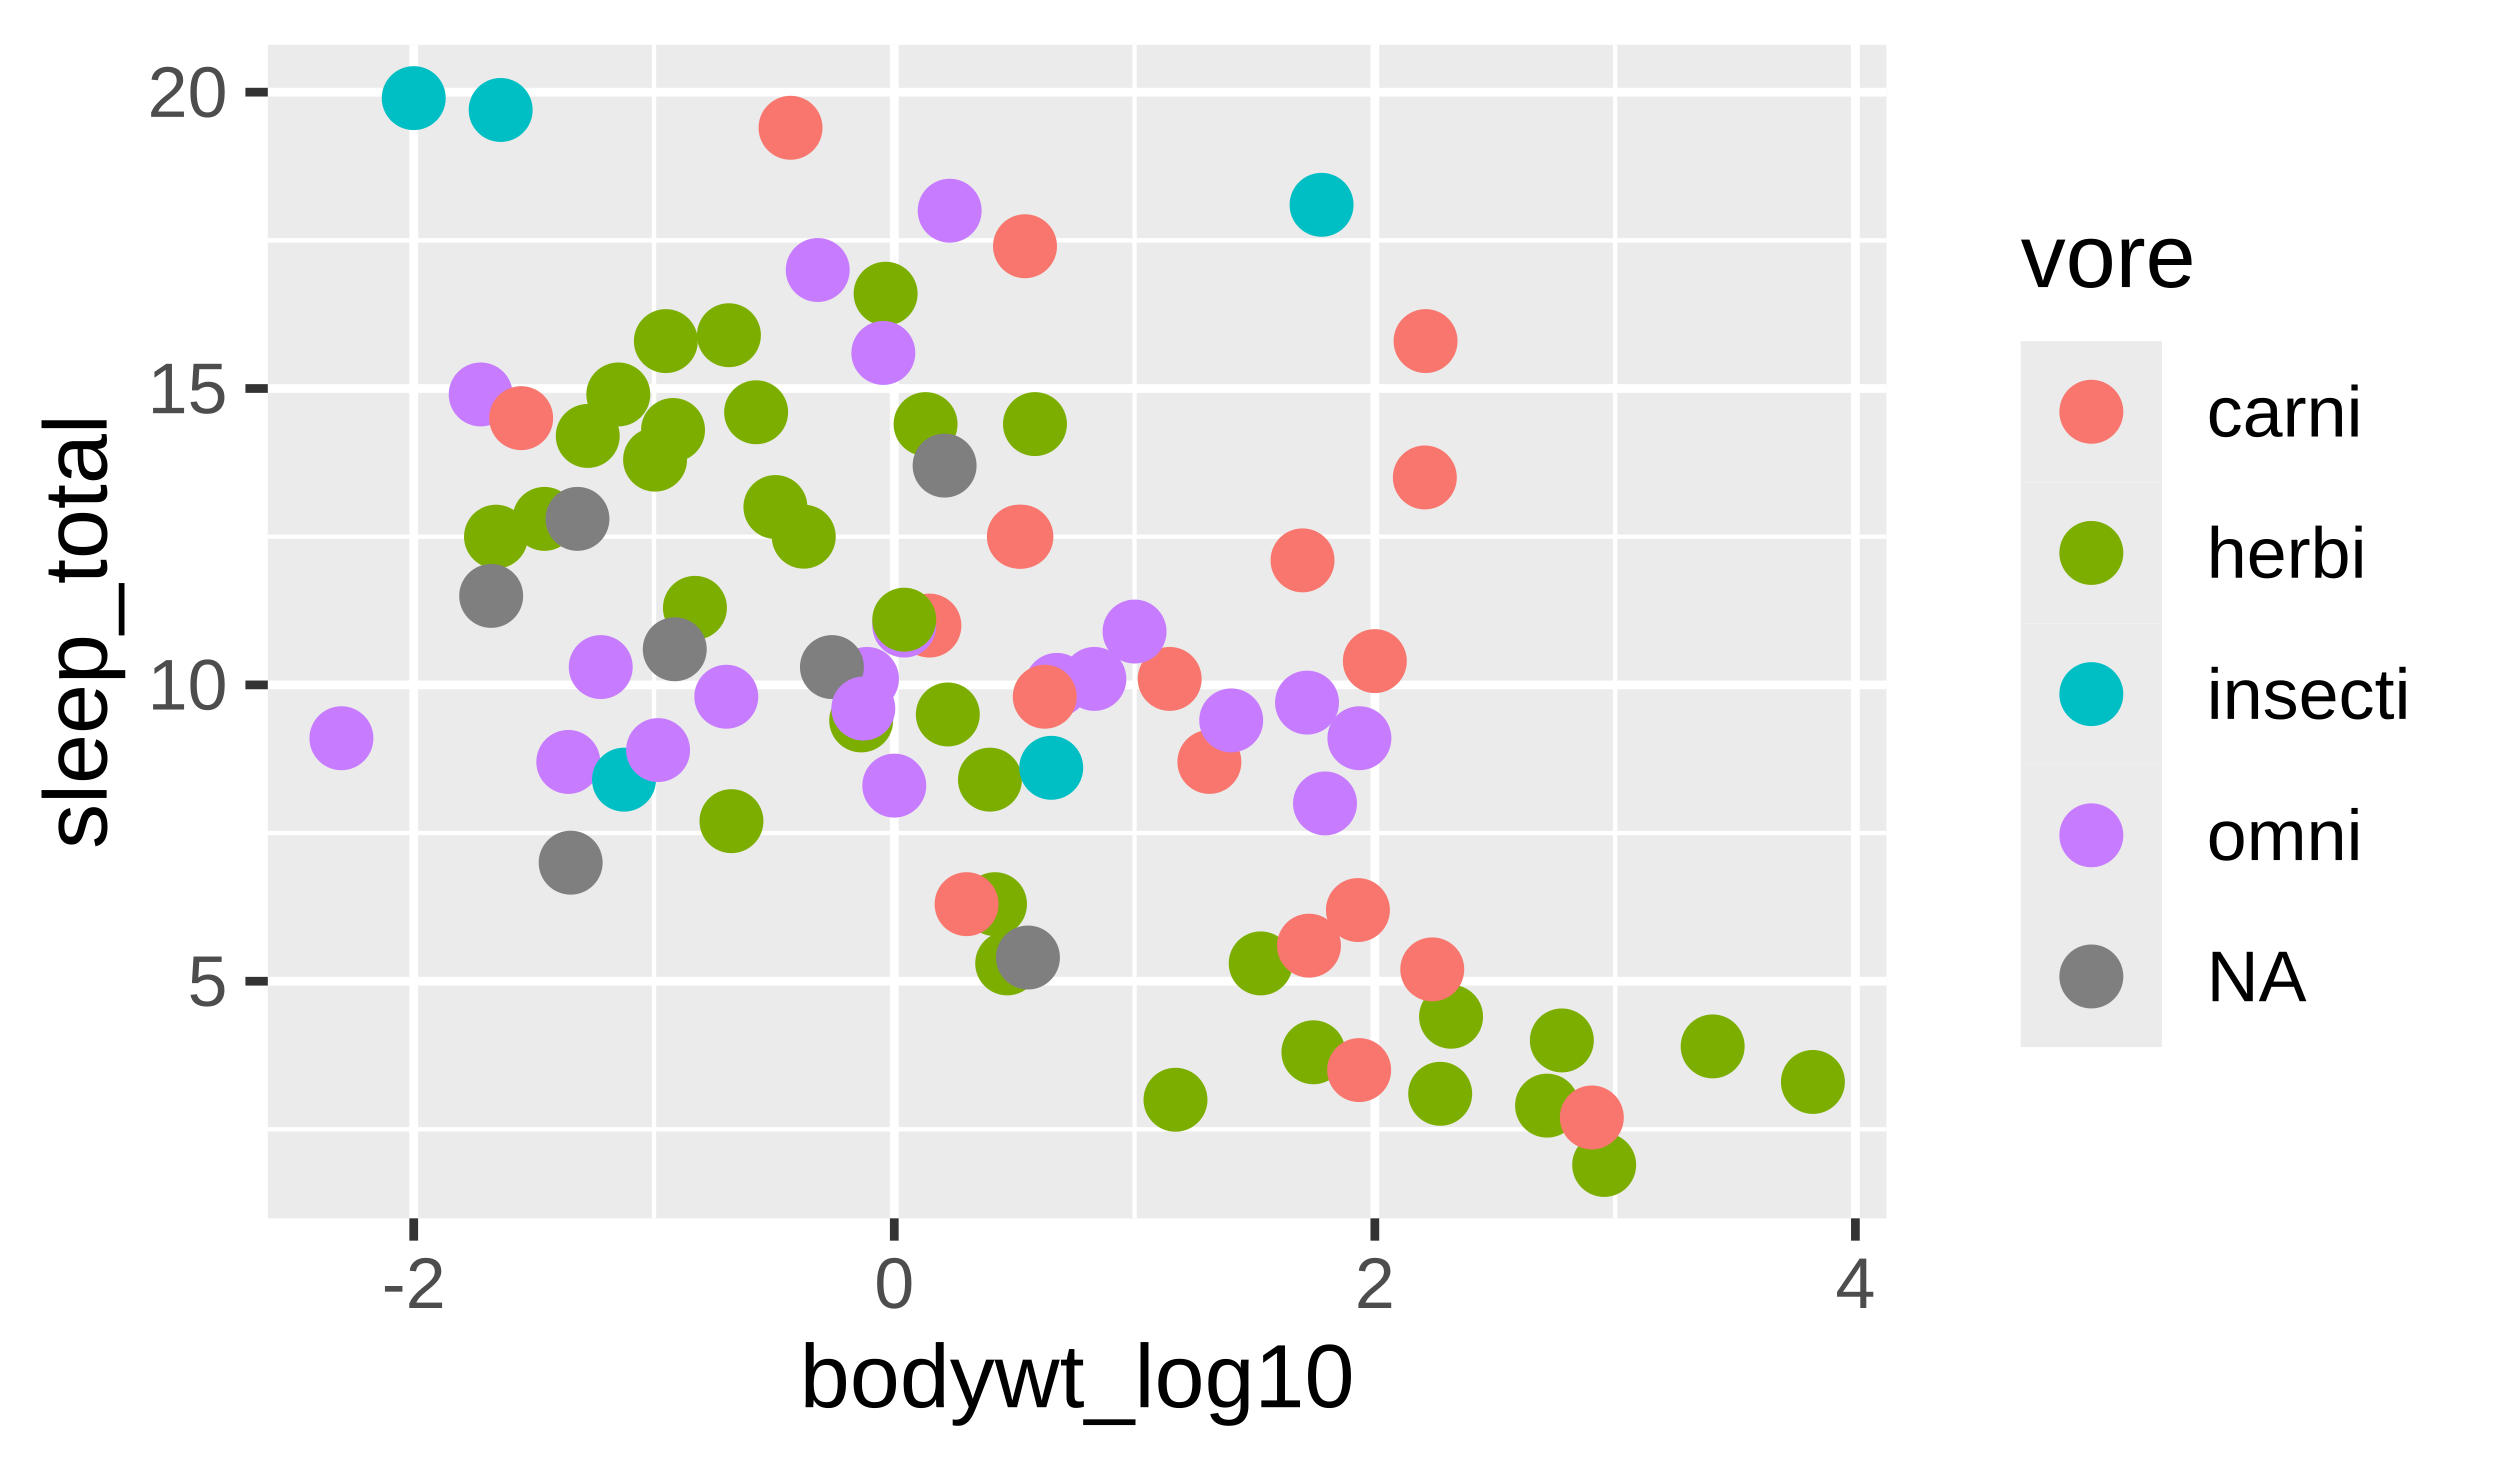
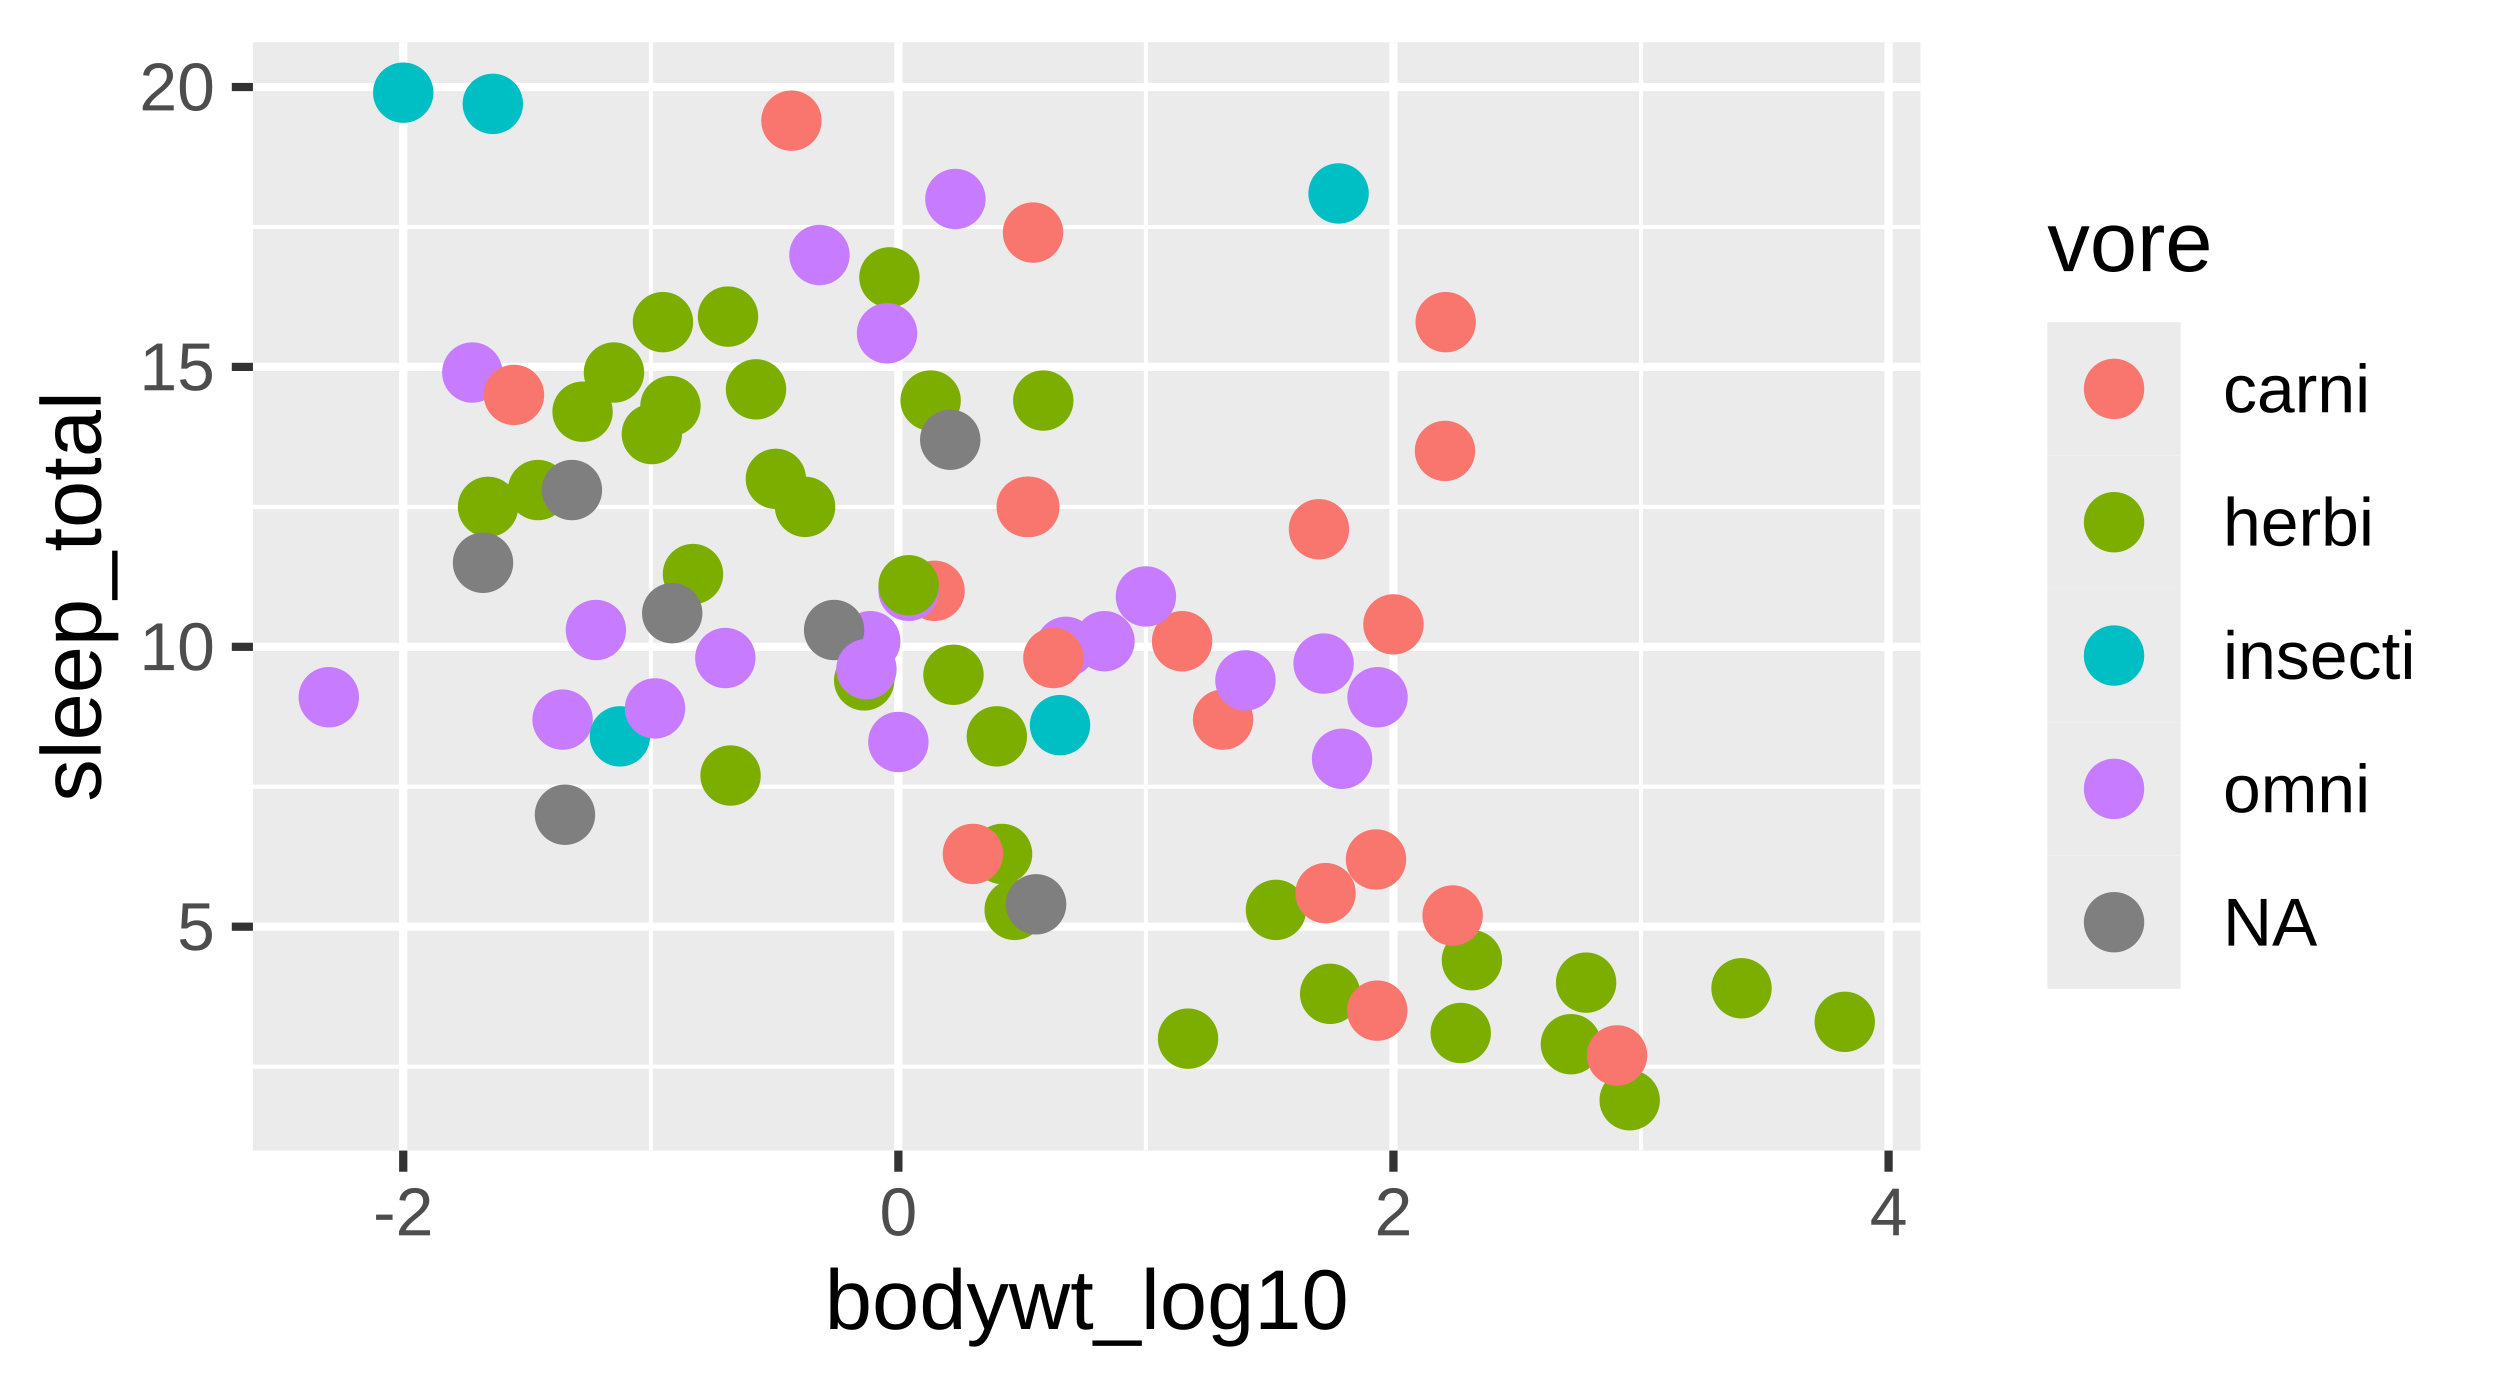
- <svg xmlns="http://www.w3.org/2000/svg" width="306.00pt" height="180.00pt" viewBox="0 0 306.00 180.00">
+ <svg xmlns="http://www.w3.org/2000/svg" width="324.00pt" height="180.00pt" viewBox="0 0 324.00 180.00">
  <g class="svglite">
    <defs>
      <style type="text/css">
    .svglite line, .svglite polyline, .svglite polygon, .svglite path, .svglite rect, .svglite circle {
      fill: none;
      stroke: #000000;
      stroke-linecap: round;
      stroke-linejoin: round;
      stroke-miterlimit: 10.00;
    }
    .svglite text {
      white-space: pre;
    }
    .svglite g.glyphgroup path {
      fill: inherit;
      stroke: none;
    }
  </style>
    </defs>
    <rect width="100%" height="100%" style="stroke: none; fill: #FFFFFF;" />
    <defs>
-       <clipPath id="cpMC4wMHwzMDYuMDB8MC4wMHwxODAuMDA=">
-         <rect x="0.00" y="0.00" width="306.00" height="180.00" />
+       <clipPath id="cpMC4wMHwzMjQuMDB8MC4wMHwxODAuMDA=">
+         <rect x="0.00" y="0.00" width="324.00" height="180.00" />
      </clipPath>
    </defs>
-     <g clip-path="url(#cpMC4wMHwzMDYuMDB8MC4wMHwxODAuMDA=)">
-       <rect x="0.00" y="0.00" width="306.00" height="180.00" style="stroke-width: 1.07; stroke: #FFFFFF; fill: #FFFFFF;" />
+     <g clip-path="url(#cpMC4wMHwzMjQuMDB8MC4wMHwxODAuMDA=)">
+       <rect x="0.00" y="0.00" width="324.00" height="180.00" style="stroke-width: 1.07; stroke: #FFFFFF; fill: #FFFFFF;" />
    </g>
    <defs>
-       <clipPath id="cpMzIuNzh8MjMwLjkxfDUuNDh8MTQ5LjEy">
-         <rect x="32.78" y="5.48" width="198.12" height="143.64" />
+       <clipPath id="cpMzIuNzh8MjQ4LjkxfDUuNDh8MTQ5LjEy">
+         <rect x="32.78" y="5.48" width="216.12" height="143.64" />
      </clipPath>
    </defs>
-     <g clip-path="url(#cpMzIuNzh8MjMwLjkxfDUuNDh8MTQ5LjEy)">
-       <rect x="32.78" y="5.48" width="198.12" height="143.64" style="stroke-width: 1.07; stroke: none; fill: #EBEBEB;" />
-       <polyline points="32.78,138.23 230.91,138.23 " style="stroke-width: 0.53; stroke: #FFFFFF; stroke-linecap: butt;" />
-       <polyline points="32.78,101.96 230.91,101.96 " style="stroke-width: 0.53; stroke: #FFFFFF; stroke-linecap: butt;" />
-       <polyline points="32.78,65.69 230.91,65.69 " style="stroke-width: 0.53; stroke: #FFFFFF; stroke-linecap: butt;" />
-       <polyline points="32.78,29.42 230.91,29.42 " style="stroke-width: 0.53; stroke: #FFFFFF; stroke-linecap: butt;" />
-       <polyline points="80.05,149.12 80.05,5.48 " style="stroke-width: 0.53; stroke: #FFFFFF; stroke-linecap: butt;" />
-       <polyline points="138.87,149.12 138.87,5.48 " style="stroke-width: 0.53; stroke: #FFFFFF; stroke-linecap: butt;" />
-       <polyline points="197.69,149.12 197.69,5.48 " style="stroke-width: 0.53; stroke: #FFFFFF; stroke-linecap: butt;" />
-       <polyline points="32.78,120.10 230.91,120.10 " style="stroke-width: 1.07; stroke: #FFFFFF; stroke-linecap: butt;" />
-       <polyline points="32.78,83.83 230.91,83.83 " style="stroke-width: 1.07; stroke: #FFFFFF; stroke-linecap: butt;" />
-       <polyline points="32.78,47.55 230.91,47.55 " style="stroke-width: 1.07; stroke: #FFFFFF; stroke-linecap: butt;" />
-       <polyline points="32.78,11.28 230.91,11.28 " style="stroke-width: 1.07; stroke: #FFFFFF; stroke-linecap: butt;" />
-       <polyline points="50.64,149.12 50.64,5.48 " style="stroke-width: 1.07; stroke: #FFFFFF; stroke-linecap: butt;" />
-       <polyline points="109.46,149.12 109.46,5.48 " style="stroke-width: 1.07; stroke: #FFFFFF; stroke-linecap: butt;" />
-       <polyline points="168.28,149.12 168.28,5.48 " style="stroke-width: 1.07; stroke: #FFFFFF; stroke-linecap: butt;" />
-       <polyline points="227.10,149.12 227.10,5.48 " style="stroke-width: 1.07; stroke: #FFFFFF; stroke-linecap: butt;" />
-       <circle cx="159.43" cy="68.59" r="3.56" style="stroke-width: 0.71; stroke: #F8766D; fill: #F8766D;" />
-       <circle cx="100.09" cy="33.05" r="3.56" style="stroke-width: 0.71; stroke: #C77CFF; fill: #C77CFF;" />
-       <circle cx="113.29" cy="51.91" r="3.56" style="stroke-width: 0.71; stroke: #7CAE00; fill: #7CAE00;" />
-       <circle cx="58.84" cy="48.28" r="3.56" style="stroke-width: 0.71; stroke: #C77CFF; fill: #C77CFF;" />
-       <circle cx="191.17" cy="127.35" r="3.56" style="stroke-width: 0.71; stroke: #7CAE00; fill: #7CAE00;" />
-       <circle cx="126.68" cy="51.91" r="3.56" style="stroke-width: 0.71; stroke: #7CAE00; fill: #7CAE00;" />
-       <circle cx="148.03" cy="93.26" r="3.56" style="stroke-width: 0.71; stroke: #F8766D; fill: #F8766D;" />
-       <circle cx="69.85" cy="105.59" r="3.56" style="stroke-width: 0.71; stroke: #7F7F7F; fill: #7F7F7F;" />
-       <circle cx="143.17" cy="83.10" r="3.56" style="stroke-width: 0.71; stroke: #F8766D; fill: #F8766D;" />
-       <circle cx="143.88" cy="134.61" r="3.56" style="stroke-width: 0.71; stroke: #7CAE00; fill: #7CAE00;" />
-       <circle cx="154.31" cy="117.92" r="3.56" style="stroke-width: 0.71; stroke: #7CAE00; fill: #7CAE00;" />
-       <circle cx="105.41" cy="88.18" r="3.56" style="stroke-width: 0.71; stroke: #7CAE00; fill: #7CAE00;" />
-       <circle cx="129.36" cy="83.83" r="3.56" style="stroke-width: 0.71; stroke: #C77CFF; fill: #C77CFF;" />
-       <circle cx="98.38" cy="65.69" r="3.56" style="stroke-width: 0.71; stroke: #7CAE00; fill: #7CAE00;" />
-       <circle cx="73.53" cy="81.65" r="3.56" style="stroke-width: 0.71; stroke: #C77CFF; fill: #C77CFF;" />
-       <circle cx="109.46" cy="96.16" r="3.56" style="stroke-width: 0.71; stroke: #C77CFF; fill: #C77CFF;" />
-       <circle cx="41.79" cy="90.36" r="3.56" style="stroke-width: 0.71; stroke: #C77CFF; fill: #C77CFF;" />
-       <circle cx="125.46" cy="30.14" r="3.56" style="stroke-width: 0.71; stroke: #F8766D; fill: #F8766D;" />
-       <circle cx="123.28" cy="117.92" r="3.56" style="stroke-width: 0.71; stroke: #7CAE00; fill: #7CAE00;" />
-       <circle cx="116.24" cy="25.79" r="3.56" style="stroke-width: 0.71; stroke: #C77CFF; fill: #C77CFF;" />
-       <circle cx="209.63" cy="128.08" r="3.56" style="stroke-width: 0.71; stroke: #7CAE00; fill: #7CAE00;" />
-       <circle cx="61.28" cy="13.46" r="3.56" style="stroke-width: 0.71; stroke: #00BFC4; fill: #00BFC4;" />
-       <circle cx="189.36" cy="135.33" r="3.56" style="stroke-width: 0.71; stroke: #7CAE00; fill: #7CAE00;" />
-       <circle cx="176.28" cy="133.88" r="3.56" style="stroke-width: 0.71; stroke: #7CAE00; fill: #7CAE00;" />
-       <circle cx="106.12" cy="83.10" r="3.56" style="stroke-width: 0.71; stroke: #C77CFF; fill: #C77CFF;" />
-       <circle cx="138.87" cy="77.30" r="3.56" style="stroke-width: 0.71; stroke: #C77CFF; fill: #C77CFF;" />
-       <circle cx="75.68" cy="48.28" r="3.56" style="stroke-width: 0.71; stroke: #7CAE00; fill: #7CAE00;" />
-       <circle cx="124.71" cy="65.69" r="3.56" style="stroke-width: 0.71; stroke: #F8766D; fill: #F8766D;" />
-       <circle cx="88.90" cy="85.28" r="3.56" style="stroke-width: 0.71; stroke: #C77CFF; fill: #C77CFF;" />
-       <circle cx="196.35" cy="142.59" r="3.56" style="stroke-width: 0.71; stroke: #7CAE00; fill: #7CAE00;" />
-       <circle cx="194.84" cy="136.78" r="3.56" style="stroke-width: 0.71; stroke: #F8766D; fill: #F8766D;" />
-       <circle cx="166.21" cy="111.39" r="3.56" style="stroke-width: 0.71; stroke: #F8766D; fill: #F8766D;" />
-       <circle cx="121.79" cy="110.67" r="3.56" style="stroke-width: 0.71; stroke: #7CAE00; fill: #7CAE00;" />
-       <circle cx="162.18" cy="98.34" r="3.56" style="stroke-width: 0.71; stroke: #C77CFF; fill: #C77CFF;" />
-       <circle cx="116.01" cy="87.45" r="3.56" style="stroke-width: 0.71; stroke: #7CAE00; fill: #7CAE00;" />
-       <circle cx="221.90" cy="132.43" r="3.56" style="stroke-width: 0.71; stroke: #7CAE00; fill: #7CAE00;" />
-       <circle cx="96.76" cy="15.64" r="3.56" style="stroke-width: 0.71; stroke: #F8766D; fill: #F8766D;" />
-       <circle cx="133.95" cy="83.10" r="3.56" style="stroke-width: 0.71; stroke: #C77CFF; fill: #C77CFF;" />
-       <circle cx="71.94" cy="53.36" r="3.56" style="stroke-width: 0.71; stroke: #7CAE00; fill: #7CAE00;" />
-       <circle cx="82.38" cy="52.63" r="3.56" style="stroke-width: 0.71; stroke: #7CAE00; fill: #7CAE00;" />
-       <circle cx="66.64" cy="63.51" r="3.56" style="stroke-width: 0.71; stroke: #7CAE00; fill: #7CAE00;" />
-       <circle cx="60.71" cy="65.69" r="3.56" style="stroke-width: 0.71; stroke: #7CAE00; fill: #7CAE00;" />
-       <circle cx="50.64" cy="12.01" r="3.56" style="stroke-width: 0.71; stroke: #00BFC4; fill: #00BFC4;" />
-       <circle cx="92.55" cy="50.46" r="3.56" style="stroke-width: 0.71; stroke: #7CAE00; fill: #7CAE00;" />
-       <circle cx="113.76" cy="76.57" r="3.56" style="stroke-width: 0.71; stroke: #F8766D; fill: #F8766D;" />
-       <circle cx="89.53" cy="100.51" r="3.56" style="stroke-width: 0.71; stroke: #7CAE00; fill: #7CAE00;" />
-       <circle cx="63.79" cy="51.18" r="3.56" style="stroke-width: 0.71; stroke: #F8766D; fill: #F8766D;" />
-       <circle cx="121.17" cy="95.43" r="3.56" style="stroke-width: 0.71; stroke: #7CAE00; fill: #7CAE00;" />
-       <circle cx="160.76" cy="128.80" r="3.56" style="stroke-width: 0.71; stroke: #7CAE00; fill: #7CAE00;" />
-       <circle cx="159.98" cy="86.00" r="3.56" style="stroke-width: 0.71; stroke: #C77CFF; fill: #C77CFF;" />
-       <circle cx="174.49" cy="41.75" r="3.56" style="stroke-width: 0.71; stroke: #F8766D; fill: #F8766D;" />
-       <circle cx="168.28" cy="80.92" r="3.56" style="stroke-width: 0.71; stroke: #F8766D; fill: #F8766D;" />
-       <circle cx="174.40" cy="58.44" r="3.56" style="stroke-width: 0.71; stroke: #F8766D; fill: #F8766D;" />
-       <circle cx="150.70" cy="88.18" r="3.56" style="stroke-width: 0.71; stroke: #C77CFF; fill: #C77CFF;" />
-       <circle cx="101.83" cy="81.65" r="3.56" style="stroke-width: 0.71; stroke: #7F7F7F; fill: #7F7F7F;" />
-       <circle cx="110.68" cy="76.57" r="3.56" style="stroke-width: 0.71; stroke: #C77CFF; fill: #C77CFF;" />
-       <circle cx="60.12" cy="72.94" r="3.56" style="stroke-width: 0.71; stroke: #7F7F7F; fill: #7F7F7F;" />
-       <circle cx="115.62" cy="56.99" r="3.56" style="stroke-width: 0.71; stroke: #7F7F7F; fill: #7F7F7F;" />
-       <circle cx="166.36" cy="130.98" r="3.56" style="stroke-width: 0.71; stroke: #F8766D; fill: #F8766D;" />
-       <circle cx="160.22" cy="115.75" r="3.56" style="stroke-width: 0.71; stroke: #F8766D; fill: #F8766D;" />
-       <circle cx="110.68" cy="75.85" r="3.56" style="stroke-width: 0.71; stroke: #7CAE00; fill: #7CAE00;" />
-       <circle cx="161.76" cy="25.07" r="3.56" style="stroke-width: 0.71; stroke: #00BFC4; fill: #00BFC4;" />
-       <circle cx="125.82" cy="117.20" r="3.56" style="stroke-width: 0.71; stroke: #7F7F7F; fill: #7F7F7F;" />
-       <circle cx="94.91" cy="62.06" r="3.56" style="stroke-width: 0.71; stroke: #7CAE00; fill: #7CAE00;" />
-       <circle cx="69.56" cy="93.26" r="3.56" style="stroke-width: 0.71; stroke: #C77CFF; fill: #C77CFF;" />
-       <circle cx="105.67" cy="86.73" r="3.56" style="stroke-width: 0.71; stroke: #C77CFF; fill: #C77CFF;" />
-       <circle cx="76.38" cy="95.43" r="3.56" style="stroke-width: 0.71; stroke: #00BFC4; fill: #00BFC4;" />
-       <circle cx="85.06" cy="74.40" r="3.56" style="stroke-width: 0.71; stroke: #7CAE00; fill: #7CAE00;" />
-       <circle cx="82.59" cy="79.47" r="3.56" style="stroke-width: 0.71; stroke: #7F7F7F; fill: #7F7F7F;" />
-       <circle cx="108.40" cy="35.95" r="3.56" style="stroke-width: 0.71; stroke: #7CAE00; fill: #7CAE00;" />
-       <circle cx="80.18" cy="56.26" r="3.56" style="stroke-width: 0.71; stroke: #7CAE00; fill: #7CAE00;" />
-       <circle cx="89.22" cy="41.03" r="3.56" style="stroke-width: 0.71; stroke: #7CAE00; fill: #7CAE00;" />
-       <circle cx="70.68" cy="63.51" r="3.56" style="stroke-width: 0.71; stroke: #7F7F7F; fill: #7F7F7F;" />
-       <circle cx="166.39" cy="90.36" r="3.56" style="stroke-width: 0.71; stroke: #C77CFF; fill: #C77CFF;" />
-       <circle cx="128.67" cy="93.98" r="3.56" style="stroke-width: 0.71; stroke: #00BFC4; fill: #00BFC4;" />
-       <circle cx="81.50" cy="41.75" r="3.56" style="stroke-width: 0.71; stroke: #7CAE00; fill: #7CAE00;" />
-       <circle cx="177.61" cy="124.45" r="3.56" style="stroke-width: 0.71; stroke: #7CAE00; fill: #7CAE00;" />
-       <circle cx="108.12" cy="43.20" r="3.56" style="stroke-width: 0.71; stroke: #C77CFF; fill: #C77CFF;" />
-       <circle cx="80.55" cy="91.81" r="3.56" style="stroke-width: 0.71; stroke: #C77CFF; fill: #C77CFF;" />
-       <circle cx="175.31" cy="118.65" r="3.56" style="stroke-width: 0.71; stroke: #F8766D; fill: #F8766D;" />
-       <circle cx="118.31" cy="110.67" r="3.56" style="stroke-width: 0.71; stroke: #F8766D; fill: #F8766D;" />
-       <circle cx="125.02" cy="65.69" r="3.56" style="stroke-width: 0.71; stroke: #F8766D; fill: #F8766D;" />
-       <circle cx="127.88" cy="85.28" r="3.56" style="stroke-width: 0.71; stroke: #F8766D; fill: #F8766D;" />
+     <g clip-path="url(#cpMzIuNzh8MjQ4LjkxfDUuNDh8MTQ5LjEy)">
+       <rect x="32.78" y="5.48" width="216.12" height="143.64" style="stroke-width: 1.07; stroke: none; fill: #EBEBEB;" />
+       <polyline points="32.78,138.23 248.91,138.23 " style="stroke-width: 0.53; stroke: #FFFFFF; stroke-linecap: butt;" />
+       <polyline points="32.78,101.96 248.91,101.96 " style="stroke-width: 0.53; stroke: #FFFFFF; stroke-linecap: butt;" />
+       <polyline points="32.78,65.69 248.91,65.69 " style="stroke-width: 0.53; stroke: #FFFFFF; stroke-linecap: butt;" />
+       <polyline points="32.78,29.42 248.91,29.42 " style="stroke-width: 0.53; stroke: #FFFFFF; stroke-linecap: butt;" />
+       <polyline points="84.35,149.12 84.35,5.48 " style="stroke-width: 0.53; stroke: #FFFFFF; stroke-linecap: butt;" />
+       <polyline points="148.51,149.12 148.51,5.48 " style="stroke-width: 0.53; stroke: #FFFFFF; stroke-linecap: butt;" />
+       <polyline points="212.68,149.12 212.68,5.48 " style="stroke-width: 0.53; stroke: #FFFFFF; stroke-linecap: butt;" />
+       <polyline points="32.78,120.10 248.91,120.10 " style="stroke-width: 1.07; stroke: #FFFFFF; stroke-linecap: butt;" />
+       <polyline points="32.78,83.83 248.91,83.83 " style="stroke-width: 1.07; stroke: #FFFFFF; stroke-linecap: butt;" />
+       <polyline points="32.78,47.55 248.91,47.55 " style="stroke-width: 1.07; stroke: #FFFFFF; stroke-linecap: butt;" />
+       <polyline points="32.78,11.28 248.91,11.28 " style="stroke-width: 1.07; stroke: #FFFFFF; stroke-linecap: butt;" />
+       <polyline points="52.26,149.12 52.26,5.48 " style="stroke-width: 1.07; stroke: #FFFFFF; stroke-linecap: butt;" />
+       <polyline points="116.43,149.12 116.43,5.48 " style="stroke-width: 1.07; stroke: #FFFFFF; stroke-linecap: butt;" />
+       <polyline points="180.59,149.12 180.59,5.48 " style="stroke-width: 1.07; stroke: #FFFFFF; stroke-linecap: butt;" />
+       <polyline points="244.76,149.12 244.76,5.48 " style="stroke-width: 1.07; stroke: #FFFFFF; stroke-linecap: butt;" />
+       <circle cx="170.94" cy="68.59" r="3.56" style="stroke-width: 0.71; stroke: #F8766D; fill: #F8766D;" />
+       <circle cx="106.20" cy="33.05" r="3.56" style="stroke-width: 0.71; stroke: #C77CFF; fill: #C77CFF;" />
+       <circle cx="120.61" cy="51.91" r="3.56" style="stroke-width: 0.71; stroke: #7CAE00; fill: #7CAE00;" />
+       <circle cx="61.21" cy="48.28" r="3.56" style="stroke-width: 0.71; stroke: #C77CFF; fill: #C77CFF;" />
+       <circle cx="205.56" cy="127.35" r="3.56" style="stroke-width: 0.71; stroke: #7CAE00; fill: #7CAE00;" />
+       <circle cx="135.21" cy="51.91" r="3.56" style="stroke-width: 0.71; stroke: #7CAE00; fill: #7CAE00;" />
+       <circle cx="158.51" cy="93.26" r="3.56" style="stroke-width: 0.71; stroke: #F8766D; fill: #F8766D;" />
+       <circle cx="73.22" cy="105.59" r="3.56" style="stroke-width: 0.71; stroke: #7F7F7F; fill: #7F7F7F;" />
+       <circle cx="153.20" cy="83.10" r="3.56" style="stroke-width: 0.71; stroke: #F8766D; fill: #F8766D;" />
+       <circle cx="153.97" cy="134.61" r="3.56" style="stroke-width: 0.71; stroke: #7CAE00; fill: #7CAE00;" />
+       <circle cx="165.36" cy="117.92" r="3.56" style="stroke-width: 0.71; stroke: #7CAE00; fill: #7CAE00;" />
+       <circle cx="112.00" cy="88.18" r="3.56" style="stroke-width: 0.71; stroke: #7CAE00; fill: #7CAE00;" />
+       <circle cx="138.14" cy="83.83" r="3.56" style="stroke-width: 0.71; stroke: #C77CFF; fill: #C77CFF;" />
+       <circle cx="104.34" cy="65.69" r="3.56" style="stroke-width: 0.71; stroke: #7CAE00; fill: #7CAE00;" />
+       <circle cx="77.23" cy="81.65" r="3.56" style="stroke-width: 0.71; stroke: #C77CFF; fill: #C77CFF;" />
+       <circle cx="116.43" cy="96.16" r="3.56" style="stroke-width: 0.71; stroke: #C77CFF; fill: #C77CFF;" />
+       <circle cx="42.61" cy="90.36" r="3.56" style="stroke-width: 0.71; stroke: #C77CFF; fill: #C77CFF;" />
+       <circle cx="133.88" cy="30.14" r="3.56" style="stroke-width: 0.71; stroke: #F8766D; fill: #F8766D;" />
+       <circle cx="131.50" cy="117.92" r="3.56" style="stroke-width: 0.71; stroke: #7CAE00; fill: #7CAE00;" />
+       <circle cx="123.82" cy="25.79" r="3.56" style="stroke-width: 0.71; stroke: #C77CFF; fill: #C77CFF;" />
+       <circle cx="225.70" cy="128.08" r="3.56" style="stroke-width: 0.71; stroke: #7CAE00; fill: #7CAE00;" />
+       <circle cx="63.87" cy="13.46" r="3.56" style="stroke-width: 0.71; stroke: #00BFC4; fill: #00BFC4;" />
+       <circle cx="203.59" cy="135.33" r="3.56" style="stroke-width: 0.71; stroke: #7CAE00; fill: #7CAE00;" />
+       <circle cx="189.31" cy="133.88" r="3.56" style="stroke-width: 0.71; stroke: #7CAE00; fill: #7CAE00;" />
+       <circle cx="112.79" cy="83.10" r="3.56" style="stroke-width: 0.71; stroke: #C77CFF; fill: #C77CFF;" />
+       <circle cx="148.51" cy="77.30" r="3.56" style="stroke-width: 0.71; stroke: #C77CFF; fill: #C77CFF;" />
+       <circle cx="79.57" cy="48.28" r="3.56" style="stroke-width: 0.71; stroke: #7CAE00; fill: #7CAE00;" />
+       <circle cx="133.06" cy="65.69" r="3.56" style="stroke-width: 0.71; stroke: #F8766D; fill: #F8766D;" />
+       <circle cx="94.00" cy="85.28" r="3.56" style="stroke-width: 0.71; stroke: #C77CFF; fill: #C77CFF;" />
+       <circle cx="211.21" cy="142.59" r="3.56" style="stroke-width: 0.71; stroke: #7CAE00; fill: #7CAE00;" />
+       <circle cx="209.57" cy="136.78" r="3.56" style="stroke-width: 0.71; stroke: #F8766D; fill: #F8766D;" />
+       <circle cx="178.33" cy="111.39" r="3.56" style="stroke-width: 0.71; stroke: #F8766D; fill: #F8766D;" />
+       <circle cx="129.87" cy="110.67" r="3.56" style="stroke-width: 0.71; stroke: #7CAE00; fill: #7CAE00;" />
+       <circle cx="173.93" cy="98.34" r="3.56" style="stroke-width: 0.71; stroke: #C77CFF; fill: #C77CFF;" />
+       <circle cx="123.57" cy="87.45" r="3.56" style="stroke-width: 0.71; stroke: #7CAE00; fill: #7CAE00;" />
+       <circle cx="239.08" cy="132.43" r="3.56" style="stroke-width: 0.71; stroke: #7CAE00; fill: #7CAE00;" />
+       <circle cx="102.57" cy="15.64" r="3.56" style="stroke-width: 0.71; stroke: #F8766D; fill: #F8766D;" />
+       <circle cx="143.14" cy="83.10" r="3.56" style="stroke-width: 0.71; stroke: #C77CFF; fill: #C77CFF;" />
+       <circle cx="75.50" cy="53.36" r="3.56" style="stroke-width: 0.71; stroke: #7CAE00; fill: #7CAE00;" />
+       <circle cx="86.89" cy="52.63" r="3.56" style="stroke-width: 0.71; stroke: #7CAE00; fill: #7CAE00;" />
+       <circle cx="69.72" cy="63.51" r="3.56" style="stroke-width: 0.71; stroke: #7CAE00; fill: #7CAE00;" />
+       <circle cx="63.25" cy="65.69" r="3.56" style="stroke-width: 0.71; stroke: #7CAE00; fill: #7CAE00;" />
+       <circle cx="52.26" cy="12.01" r="3.56" style="stroke-width: 0.71; stroke: #00BFC4; fill: #00BFC4;" />
+       <circle cx="97.98" cy="50.46" r="3.56" style="stroke-width: 0.71; stroke: #7CAE00; fill: #7CAE00;" />
+       <circle cx="121.12" cy="76.57" r="3.56" style="stroke-width: 0.71; stroke: #F8766D; fill: #F8766D;" />
+       <circle cx="94.68" cy="100.51" r="3.56" style="stroke-width: 0.71; stroke: #7CAE00; fill: #7CAE00;" />
+       <circle cx="66.61" cy="51.18" r="3.56" style="stroke-width: 0.71; stroke: #F8766D; fill: #F8766D;" />
+       <circle cx="129.19" cy="95.43" r="3.56" style="stroke-width: 0.71; stroke: #7CAE00; fill: #7CAE00;" />
+       <circle cx="172.39" cy="128.80" r="3.56" style="stroke-width: 0.71; stroke: #7CAE00; fill: #7CAE00;" />
+       <circle cx="171.54" cy="86.00" r="3.56" style="stroke-width: 0.71; stroke: #C77CFF; fill: #C77CFF;" />
+       <circle cx="187.36" cy="41.75" r="3.56" style="stroke-width: 0.71; stroke: #F8766D; fill: #F8766D;" />
+       <circle cx="180.59" cy="80.92" r="3.56" style="stroke-width: 0.71; stroke: #F8766D; fill: #F8766D;" />
+       <circle cx="187.27" cy="58.44" r="3.56" style="stroke-width: 0.71; stroke: #F8766D; fill: #F8766D;" />
+       <circle cx="161.41" cy="88.18" r="3.56" style="stroke-width: 0.71; stroke: #C77CFF; fill: #C77CFF;" />
+       <circle cx="108.10" cy="81.65" r="3.56" style="stroke-width: 0.71; stroke: #7F7F7F; fill: #7F7F7F;" />
+       <circle cx="117.76" cy="76.57" r="3.56" style="stroke-width: 0.71; stroke: #C77CFF; fill: #C77CFF;" />
+       <circle cx="62.60" cy="72.94" r="3.56" style="stroke-width: 0.71; stroke: #7F7F7F; fill: #7F7F7F;" />
+       <circle cx="123.15" cy="56.99" r="3.56" style="stroke-width: 0.71; stroke: #7F7F7F; fill: #7F7F7F;" />
+       <circle cx="178.49" cy="130.98" r="3.56" style="stroke-width: 0.71; stroke: #F8766D; fill: #F8766D;" />
+       <circle cx="171.79" cy="115.75" r="3.56" style="stroke-width: 0.71; stroke: #F8766D; fill: #F8766D;" />
+       <circle cx="117.76" cy="75.85" r="3.56" style="stroke-width: 0.71; stroke: #7CAE00; fill: #7CAE00;" />
+       <circle cx="173.48" cy="25.07" r="3.56" style="stroke-width: 0.71; stroke: #00BFC4; fill: #00BFC4;" />
+       <circle cx="134.28" cy="117.20" r="3.56" style="stroke-width: 0.71; stroke: #7F7F7F; fill: #7F7F7F;" />
+       <circle cx="100.55" cy="62.06" r="3.56" style="stroke-width: 0.71; stroke: #7CAE00; fill: #7CAE00;" />
+       <circle cx="72.91" cy="93.26" r="3.56" style="stroke-width: 0.71; stroke: #C77CFF; fill: #C77CFF;" />
+       <circle cx="112.29" cy="86.73" r="3.56" style="stroke-width: 0.71; stroke: #C77CFF; fill: #C77CFF;" />
+       <circle cx="80.34" cy="95.43" r="3.56" style="stroke-width: 0.71; stroke: #00BFC4; fill: #00BFC4;" />
+       <circle cx="89.81" cy="74.40" r="3.56" style="stroke-width: 0.71; stroke: #7CAE00; fill: #7CAE00;" />
+       <circle cx="87.12" cy="79.47" r="3.56" style="stroke-width: 0.71; stroke: #7F7F7F; fill: #7F7F7F;" />
+       <circle cx="115.27" cy="35.95" r="3.56" style="stroke-width: 0.71; stroke: #7CAE00; fill: #7CAE00;" />
+       <circle cx="84.48" cy="56.26" r="3.56" style="stroke-width: 0.71; stroke: #7CAE00; fill: #7CAE00;" />
+       <circle cx="94.35" cy="41.03" r="3.56" style="stroke-width: 0.71; stroke: #7CAE00; fill: #7CAE00;" />
+       <circle cx="74.12" cy="63.51" r="3.56" style="stroke-width: 0.71; stroke: #7F7F7F; fill: #7F7F7F;" />
+       <circle cx="178.53" cy="90.36" r="3.56" style="stroke-width: 0.71; stroke: #C77CFF; fill: #C77CFF;" />
+       <circle cx="137.38" cy="93.98" r="3.56" style="stroke-width: 0.71; stroke: #00BFC4; fill: #00BFC4;" />
+       <circle cx="85.92" cy="41.75" r="3.56" style="stroke-width: 0.71; stroke: #7CAE00; fill: #7CAE00;" />
+       <circle cx="190.76" cy="124.45" r="3.56" style="stroke-width: 0.71; stroke: #7CAE00; fill: #7CAE00;" />
+       <circle cx="114.96" cy="43.20" r="3.56" style="stroke-width: 0.71; stroke: #C77CFF; fill: #C77CFF;" />
+       <circle cx="84.89" cy="91.81" r="3.56" style="stroke-width: 0.71; stroke: #C77CFF; fill: #C77CFF;" />
+       <circle cx="188.26" cy="118.65" r="3.56" style="stroke-width: 0.71; stroke: #F8766D; fill: #F8766D;" />
+       <circle cx="126.09" cy="110.67" r="3.56" style="stroke-width: 0.71; stroke: #F8766D; fill: #F8766D;" />
+       <circle cx="133.40" cy="65.69" r="3.56" style="stroke-width: 0.71; stroke: #F8766D; fill: #F8766D;" />
+       <circle cx="136.52" cy="85.28" r="3.56" style="stroke-width: 0.71; stroke: #F8766D; fill: #F8766D;" />
    </g>
-     <g clip-path="url(#cpMC4wMHwzMDYuMDB8MC4wMHwxODAuMDA=)">
+     <g clip-path="url(#cpMC4wMHwzMjQuMDB8MC4wMHwxODAuMDA=)">
      <text x="27.85" y="123.13" text-anchor="end" style="font-size: 8.80px;fill: #4D4D4D; font-family: &quot;Liberation Sans&quot;;" textLength="4.89px" lengthAdjust="spacingAndGlyphs">5</text>
      <text x="27.85" y="86.85" text-anchor="end" style="font-size: 8.80px;fill: #4D4D4D; font-family: &quot;Liberation Sans&quot;;" textLength="9.78px" lengthAdjust="spacingAndGlyphs">10</text>
      <text x="27.85" y="50.58" text-anchor="end" style="font-size: 8.80px;fill: #4D4D4D; font-family: &quot;Liberation Sans&quot;;" textLength="9.78px" lengthAdjust="spacingAndGlyphs">15</text>
      <text x="27.85" y="14.31" text-anchor="end" style="font-size: 8.80px;fill: #4D4D4D; font-family: &quot;Liberation Sans&quot;;" textLength="9.78px" lengthAdjust="spacingAndGlyphs">20</text>
      <polyline points="30.04,120.10 32.78,120.10 " style="stroke-width: 1.07; stroke: #333333; stroke-linecap: butt;" />
      <polyline points="30.04,83.83 32.78,83.83 " style="stroke-width: 1.07; stroke: #333333; stroke-linecap: butt;" />
      <polyline points="30.04,47.55 32.78,47.55 " style="stroke-width: 1.07; stroke: #333333; stroke-linecap: butt;" />
      <polyline points="30.04,11.28 32.78,11.28 " style="stroke-width: 1.07; stroke: #333333; stroke-linecap: butt;" />
-       <polyline points="50.64,151.86 50.64,149.12 " style="stroke-width: 1.07; stroke: #333333; stroke-linecap: butt;" />
-       <polyline points="109.46,151.86 109.46,149.12 " style="stroke-width: 1.07; stroke: #333333; stroke-linecap: butt;" />
-       <polyline points="168.28,151.86 168.28,149.12 " style="stroke-width: 1.07; stroke: #333333; stroke-linecap: butt;" />
-       <polyline points="227.10,151.86 227.10,149.12 " style="stroke-width: 1.07; stroke: #333333; stroke-linecap: butt;" />
-       <text x="50.64" y="160.10" text-anchor="middle" style="font-size: 8.80px;fill: #4D4D4D; font-family: &quot;Liberation Sans&quot;;" textLength="7.81px" lengthAdjust="spacingAndGlyphs">-2</text>
-       <text x="109.46" y="160.10" text-anchor="middle" style="font-size: 8.80px;fill: #4D4D4D; font-family: &quot;Liberation Sans&quot;;" textLength="4.89px" lengthAdjust="spacingAndGlyphs">0</text>
-       <text x="168.28" y="160.10" text-anchor="middle" style="font-size: 8.80px;fill: #4D4D4D; font-family: &quot;Liberation Sans&quot;;" textLength="4.89px" lengthAdjust="spacingAndGlyphs">2</text>
-       <text x="227.10" y="160.10" text-anchor="middle" style="font-size: 8.80px;fill: #4D4D4D; font-family: &quot;Liberation Sans&quot;;" textLength="4.89px" lengthAdjust="spacingAndGlyphs">4</text>
-       <text x="131.84" y="172.24" text-anchor="middle" style="font-size: 11.00px; font-family: &quot;Liberation Sans&quot;;" textLength="67.94px" lengthAdjust="spacingAndGlyphs">bodywt_log10</text>
+       <polyline points="52.26,151.86 52.26,149.12 " style="stroke-width: 1.07; stroke: #333333; stroke-linecap: butt;" />
+       <polyline points="116.43,151.86 116.43,149.12 " style="stroke-width: 1.07; stroke: #333333; stroke-linecap: butt;" />
+       <polyline points="180.59,151.86 180.59,149.12 " style="stroke-width: 1.07; stroke: #333333; stroke-linecap: butt;" />
+       <polyline points="244.76,151.86 244.76,149.12 " style="stroke-width: 1.07; stroke: #333333; stroke-linecap: butt;" />
+       <text x="52.26" y="160.10" text-anchor="middle" style="font-size: 8.80px;fill: #4D4D4D; font-family: &quot;Liberation Sans&quot;;" textLength="7.81px" lengthAdjust="spacingAndGlyphs">-2</text>
+       <text x="116.43" y="160.10" text-anchor="middle" style="font-size: 8.80px;fill: #4D4D4D; font-family: &quot;Liberation Sans&quot;;" textLength="4.89px" lengthAdjust="spacingAndGlyphs">0</text>
+       <text x="180.59" y="160.10" text-anchor="middle" style="font-size: 8.80px;fill: #4D4D4D; font-family: &quot;Liberation Sans&quot;;" textLength="4.89px" lengthAdjust="spacingAndGlyphs">2</text>
+       <text x="244.76" y="160.10" text-anchor="middle" style="font-size: 8.80px;fill: #4D4D4D; font-family: &quot;Liberation Sans&quot;;" textLength="4.89px" lengthAdjust="spacingAndGlyphs">4</text>
+       <text x="140.84" y="172.24" text-anchor="middle" style="font-size: 11.00px; font-family: &quot;Liberation Sans&quot;;" textLength="67.94px" lengthAdjust="spacingAndGlyphs">bodywt_log10</text>
      <text transform="translate(13.05,77.30) rotate(-90)" text-anchor="middle" style="font-size: 11.00px; font-family: &quot;Liberation Sans&quot;;" textLength="53.25px" lengthAdjust="spacingAndGlyphs">sleep_total</text>
-       <rect x="241.86" y="20.95" width="58.66" height="112.69" style="stroke-width: 1.07; stroke: none; fill: #FFFFFF;" />
-       <text x="247.34" y="35.14" style="font-size: 11.00px; font-family: &quot;Liberation Sans&quot;;" textLength="21.41px" lengthAdjust="spacingAndGlyphs">vore</text>
-       <rect x="247.34" y="41.76" width="17.28" height="17.28" style="stroke-width: 1.07; stroke: none; fill: #EBEBEB;" />
-       <circle cx="255.98" cy="50.40" r="3.56" style="stroke-width: 0.71; stroke: #F8766D; fill: #F8766D;" />
-       <rect x="247.34" y="59.04" width="17.28" height="17.28" style="stroke-width: 1.07; stroke: none; fill: #EBEBEB;" />
-       <circle cx="255.98" cy="67.68" r="3.56" style="stroke-width: 0.71; stroke: #7CAE00; fill: #7CAE00;" />
-       <rect x="247.34" y="76.32" width="17.28" height="17.28" style="stroke-width: 1.07; stroke: none; fill: #EBEBEB;" />
-       <circle cx="255.98" cy="84.96" r="3.56" style="stroke-width: 0.71; stroke: #00BFC4; fill: #00BFC4;" />
-       <rect x="247.34" y="93.60" width="17.28" height="17.28" style="stroke-width: 1.07; stroke: none; fill: #EBEBEB;" />
-       <circle cx="255.98" cy="102.24" r="3.56" style="stroke-width: 0.71; stroke: #C77CFF; fill: #C77CFF;" />
-       <rect x="247.34" y="110.88" width="17.28" height="17.28" style="stroke-width: 1.07; stroke: none; fill: #EBEBEB;" />
-       <circle cx="255.98" cy="119.52" r="3.56" style="stroke-width: 0.71; stroke: #7F7F7F; fill: #7F7F7F;" />
-       <text x="270.10" y="53.43" style="font-size: 8.80px; font-family: &quot;Liberation Sans&quot;;" textLength="19.06px" lengthAdjust="spacingAndGlyphs">carni</text>
-       <text x="270.10" y="70.71" style="font-size: 8.80px; font-family: &quot;Liberation Sans&quot;;" textLength="19.55px" lengthAdjust="spacingAndGlyphs">herbi</text>
-       <text x="270.10" y="87.99" style="font-size: 8.80px; font-family: &quot;Liberation Sans&quot;;" textLength="24.94px" lengthAdjust="spacingAndGlyphs">insecti</text>
-       <text x="270.10" y="105.27" style="font-size: 8.80px; font-family: &quot;Liberation Sans&quot;;" textLength="19.06px" lengthAdjust="spacingAndGlyphs">omni</text>
-       <text x="270.10" y="122.55" style="font-size: 8.80px; font-family: &quot;Liberation Sans&quot;;" textLength="12.23px" lengthAdjust="spacingAndGlyphs">NA</text>
+       <rect x="259.86" y="20.95" width="58.66" height="112.69" style="stroke-width: 1.07; stroke: none; fill: #FFFFFF;" />
+       <text x="265.34" y="35.14" style="font-size: 11.00px; font-family: &quot;Liberation Sans&quot;;" textLength="21.41px" lengthAdjust="spacingAndGlyphs">vore</text>
+       <rect x="265.34" y="41.76" width="17.28" height="17.28" style="stroke-width: 1.07; stroke: none; fill: #EBEBEB;" />
+       <circle cx="273.98" cy="50.40" r="3.56" style="stroke-width: 0.71; stroke: #F8766D; fill: #F8766D;" />
+       <rect x="265.34" y="59.04" width="17.28" height="17.28" style="stroke-width: 1.07; stroke: none; fill: #EBEBEB;" />
+       <circle cx="273.98" cy="67.68" r="3.56" style="stroke-width: 0.71; stroke: #7CAE00; fill: #7CAE00;" />
+       <rect x="265.34" y="76.32" width="17.28" height="17.28" style="stroke-width: 1.07; stroke: none; fill: #EBEBEB;" />
+       <circle cx="273.98" cy="84.96" r="3.56" style="stroke-width: 0.71; stroke: #00BFC4; fill: #00BFC4;" />
+       <rect x="265.34" y="93.60" width="17.28" height="17.28" style="stroke-width: 1.07; stroke: none; fill: #EBEBEB;" />
+       <circle cx="273.98" cy="102.24" r="3.56" style="stroke-width: 0.71; stroke: #C77CFF; fill: #C77CFF;" />
+       <rect x="265.34" y="110.88" width="17.28" height="17.28" style="stroke-width: 1.07; stroke: none; fill: #EBEBEB;" />
+       <circle cx="273.98" cy="119.52" r="3.56" style="stroke-width: 0.71; stroke: #7F7F7F; fill: #7F7F7F;" />
+       <text x="288.10" y="53.43" style="font-size: 8.80px; font-family: &quot;Liberation Sans&quot;;" textLength="19.06px" lengthAdjust="spacingAndGlyphs">carni</text>
+       <text x="288.10" y="70.71" style="font-size: 8.80px; font-family: &quot;Liberation Sans&quot;;" textLength="19.55px" lengthAdjust="spacingAndGlyphs">herbi</text>
+       <text x="288.10" y="87.99" style="font-size: 8.80px; font-family: &quot;Liberation Sans&quot;;" textLength="24.94px" lengthAdjust="spacingAndGlyphs">insecti</text>
+       <text x="288.10" y="105.27" style="font-size: 8.80px; font-family: &quot;Liberation Sans&quot;;" textLength="19.06px" lengthAdjust="spacingAndGlyphs">omni</text>
+       <text x="288.10" y="122.55" style="font-size: 8.80px; font-family: &quot;Liberation Sans&quot;;" textLength="12.23px" lengthAdjust="spacingAndGlyphs">NA</text>
    </g>
  </g>
</svg>
